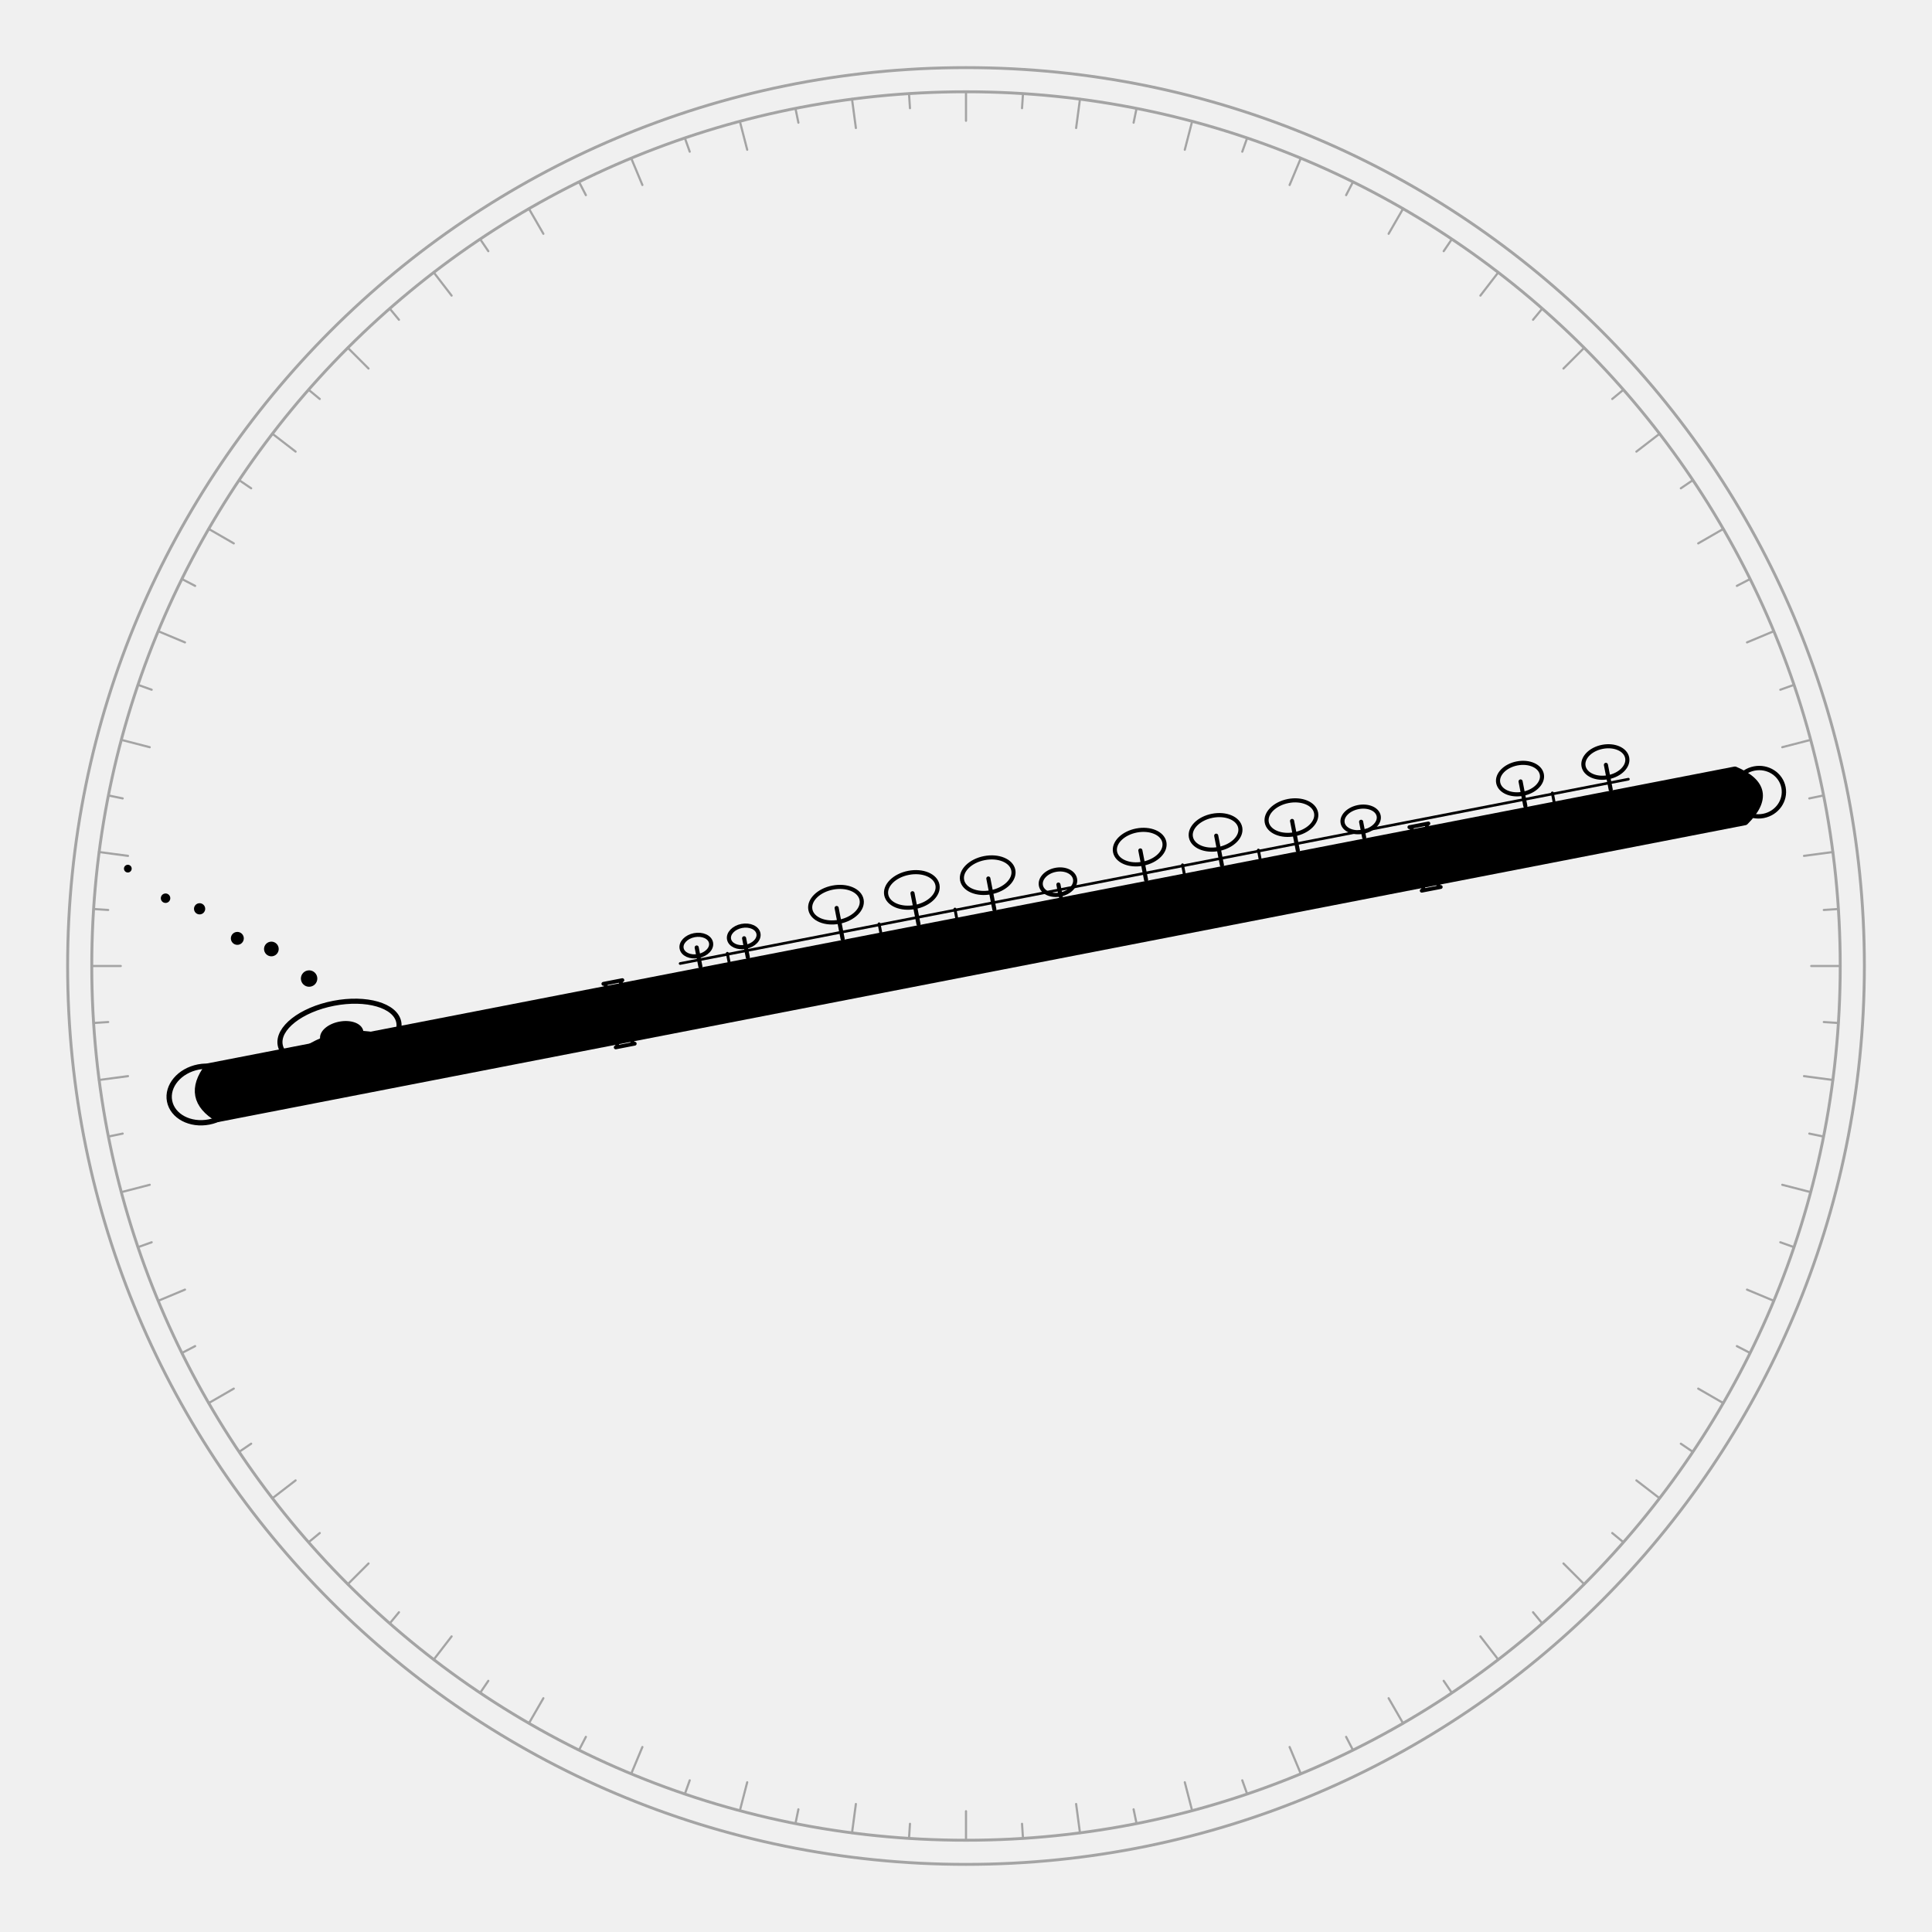
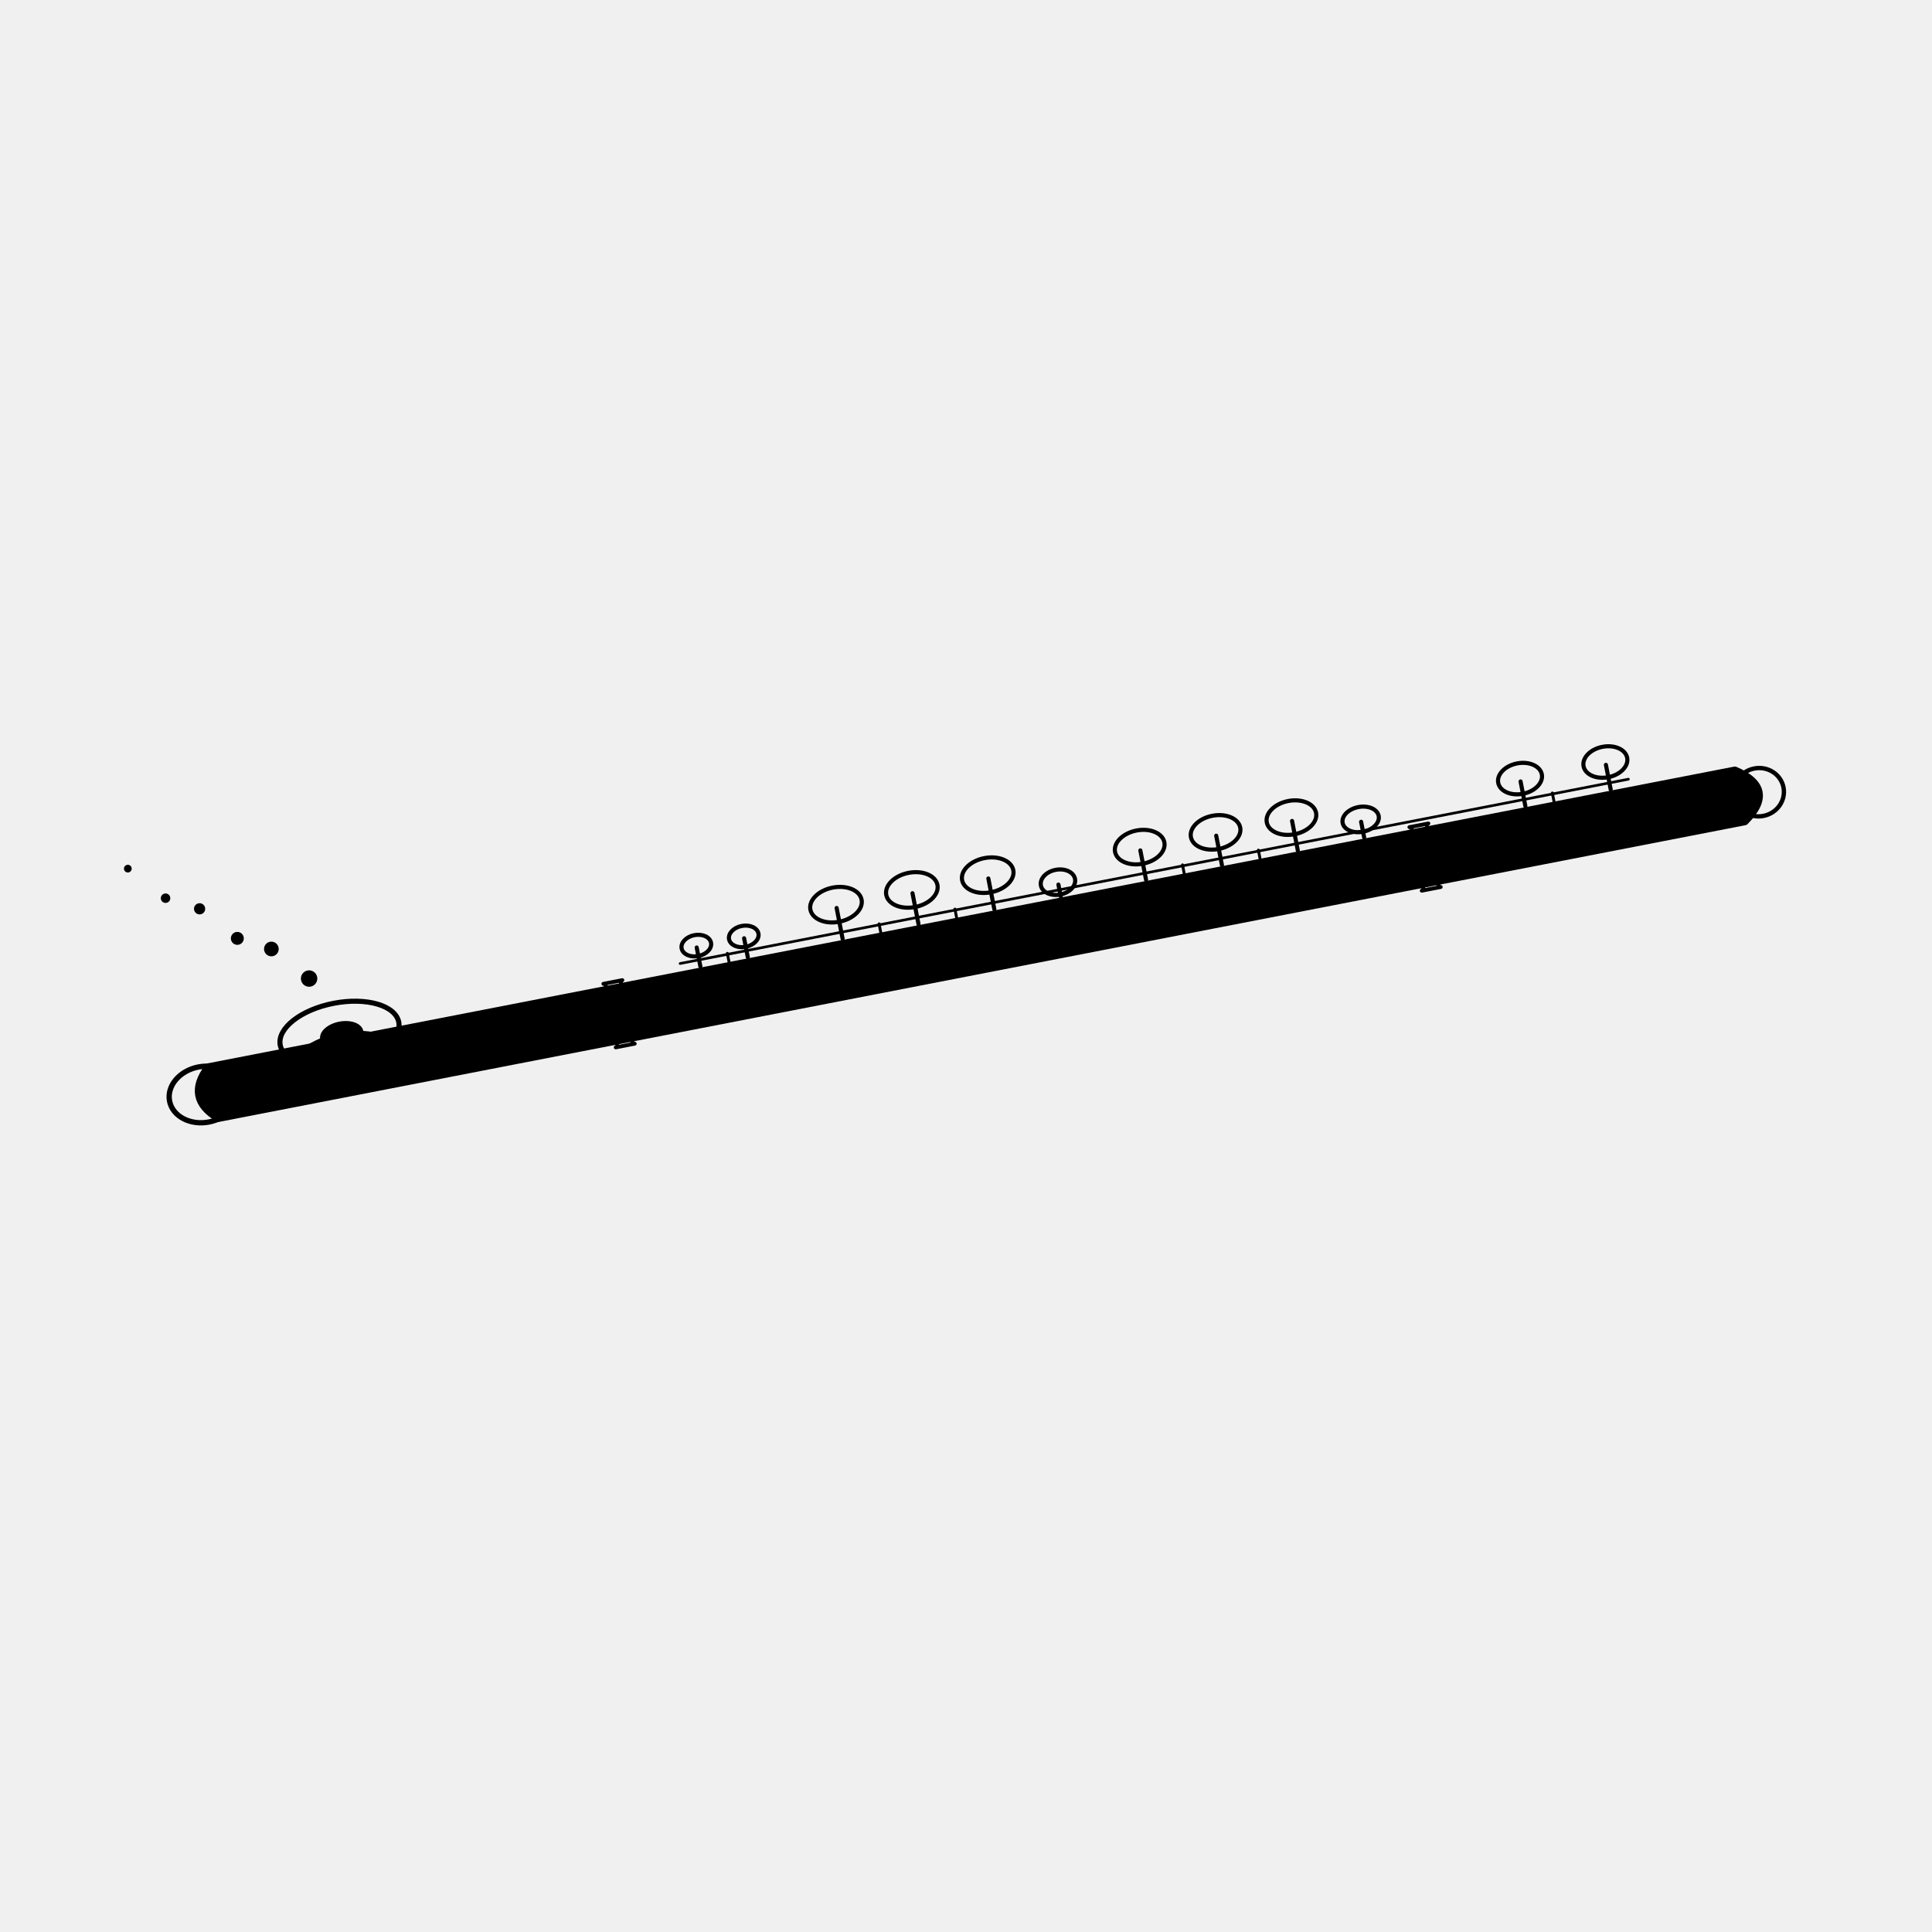
<svg xmlns="http://www.w3.org/2000/svg" viewBox="0 0 400 400" fill="none" stroke="currentColor" stroke-linecap="round" stroke-linejoin="round" role="img" aria-label="Поперечная флейта">
  <defs stroke="none">
    <clipPath id="flute-clip-1">
      <path d="M42 190.6L364 190.6Q372 196 364 201.4L42 201.4Q36 196 42 190.6Z" />
    </clipPath>
    <mask id="flute-mask-2" maskUnits="userSpaceOnUse" x="-6" y="146.6" width="416" height="98.8">
      <rect x="-6" y="146.6" width="416" height="98.8" fill="#fff" />
      <path d="M42 190.6L364 190.6Q372 196 364 201.4L42 201.4Q36 196 42 190.6Z" transform="translate(0 -8)" fill="#000" />
    </mask>
  </defs>
-   <g class="frame" opacity="0.32">
-     <path class="d" pathLength="1" d="M14 200A186 186 0 1 0 386 200A186 186 0 1 0 14 200ZM19 200A181 181 0 1 0 381 200A181 181 0 1 0 19 200Z" stroke-width="0.6" />
-     <path class="h" d="M381 200L375 200M380.6 211.8L377.6 211.6M379.5 223.6L373.5 222.8M377.5 235.3L374.6 234.7M374.8 246.8L369 245.3M371.4 258.2L368.6 257.2M367.2 269.3L361.7 267M362.3 280.1L359.6 278.7M356.8 290.5L351.6 287.5M350.5 300.6L348 298.9M343.6 310.2L338.8 306.5M336.1 319.3L333.8 317.4M328 328L323.7 323.7M319.3 336.1L317.4 333.8M310.2 343.6L306.5 338.8M300.6 350.5L298.9 348M290.5 356.8L287.5 351.6M280.1 362.3L278.7 359.6M269.3 367.2L267 361.7M258.2 371.4L257.2 368.6M246.8 374.8L245.3 369M235.3 377.5L234.7 374.6M223.6 379.5L222.8 373.5M211.8 380.6L211.6 377.6M200 381L200 375M188.2 380.6L188.4 377.6M176.4 379.5L177.2 373.5M164.7 377.5L165.3 374.6M153.2 374.8L154.7 369M141.8 371.4L142.8 368.6M130.7 367.2L133 361.7M119.9 362.3L121.3 359.6M109.5 356.8L112.5 351.6M99.4 350.5L101.1 348M89.8 343.6L93.5 338.8M80.7 336.1L82.6 333.8M72 328L76.3 323.7M63.9 319.3L66.2 317.4M56.4 310.2L61.2 306.5M49.5 300.6L52 298.9M43.2 290.5L48.4 287.5M37.7 280.1L40.4 278.7M32.8 269.3L38.3 267M28.6 258.2L31.4 257.2M25.2 246.8L31 245.3M22.5 235.3L25.4 234.7M20.5 223.6L26.5 222.8M19.4 211.8L22.4 211.6M19 200L25 200M19.4 188.2L22.4 188.4M20.5 176.4L26.5 177.2M22.5 164.7L25.4 165.3M25.2 153.2L31 154.7M28.6 141.8L31.4 142.8M32.8 130.7L38.3 133M37.7 119.9L40.4 121.3M43.2 109.5L48.4 112.5M49.5 99.4L52 101.1M56.4 89.8L61.2 93.5M63.9 80.7L66.2 82.6M72 72L76.3 76.3M80.7 63.9L82.6 66.2M89.8 56.4L93.5 61.2M99.4 49.5L101.1 52M109.5 43.2L112.5 48.4M119.9 37.7L121.3 40.4M130.7 32.8L133 38.3M141.8 28.6L142.8 31.4M153.2 25.2L154.7 31M164.7 22.5L165.3 25.4M176.4 20.5L177.2 26.5M188.2 19.4L188.4 22.4M200 19L200 25M211.8 19.4L211.6 22.4M223.6 20.5L222.8 26.5M235.3 22.5L234.7 25.4M246.8 25.2L245.3 31M258.2 28.6L257.2 31.4M269.3 32.8L267 38.3M280.1 37.7L278.7 40.4M290.5 43.2L287.5 48.4M300.6 49.5L298.9 52M310.2 56.4L306.5 61.2M319.3 63.9L317.4 66.2M328 72L323.7 76.3M336.1 80.7L333.8 82.6M343.6 89.8L338.8 93.5M350.5 99.4L348 101.1M356.8 109.5L351.6 112.5M362.3 119.9L359.6 121.3M367.2 130.7L361.7 133M371.4 141.8L368.6 142.8M374.8 153.2L369 154.7M377.5 164.7L374.6 165.3M379.5 176.4L373.5 177.2M380.6 188.2L377.6 188.4" stroke-width="0.45" />
-   </g>
  <g transform="rotate(-11 200 200)">
    <path class="d" pathLength="1" d="M32.8 196A7.2 5.8 0 1 0 47.2 196A7.2 5.8 0 1 0 32.8 196Z" stroke-width="1.1" />
    <path class="d" pathLength="1" d="M362.8 196A5.2 5 0 1 0 373.2 196A5.2 5 0 1 0 362.8 196Z" stroke-width="0.9" />
    <g clip-path="url(#flute-clip-1)" mask="url(#flute-mask-2)">
      <path class="h" d="M32.2 26.2L371.8 26.2M32.2 27.7L371.8 27.7M32.2 29.2L371.8 29.2M32.2 30.7L371.8 30.7M32.2 32.2L371.8 32.2M32.2 33.7L371.8 33.7M32.2 35.2L371.8 35.2M32.2 36.7L371.8 36.7M32.2 38.2L371.8 38.2M32.2 39.7L371.8 39.7M32.2 41.2L371.8 41.2M32.2 42.7L371.8 42.7M32.2 44.2L371.8 44.2M32.2 45.7L371.8 45.7M32.2 47.2L371.8 47.2M32.2 48.7L371.8 48.7M32.2 50.2L371.8 50.2M32.2 51.7L371.8 51.7M32.2 53.2L371.8 53.2M32.2 54.7L371.8 54.7M32.2 56.2L371.8 56.2M32.2 57.7L371.8 57.7M32.2 59.2L371.8 59.2M32.2 60.7L371.8 60.7M32.2 62.2L371.8 62.2M32.2 63.7L371.8 63.7M32.2 65.2L371.8 65.2M32.2 66.7L371.8 66.7M32.2 68.2L371.8 68.2M32.2 69.7L371.8 69.7M32.2 71.2L371.8 71.2M32.2 72.7L371.8 72.7M32.2 74.2L371.8 74.2M32.2 75.7L371.8 75.7M32.2 77.2L371.8 77.2M32.2 78.7L371.8 78.7M32.2 80.2L371.8 80.2M32.2 81.7L371.8 81.7M32.2 83.2L371.8 83.2M32.2 84.7L371.8 84.7M32.2 86.2L371.8 86.2M32.2 87.7L371.8 87.7M32.2 89.2L371.8 89.2M32.2 90.7L371.8 90.7M32.2 92.2L371.8 92.2M32.2 93.7L371.8 93.7M32.2 95.2L371.8 95.2M32.2 96.7L371.8 96.7M32.2 98.2L371.8 98.2M32.2 99.7L371.8 99.7M32.2 101.2L371.8 101.2M32.2 102.7L371.8 102.7M32.2 104.2L371.8 104.2M32.2 105.7L371.8 105.7M32.2 107.2L371.8 107.2M32.2 108.7L371.8 108.7M32.2 110.2L371.8 110.2M32.2 111.7L371.8 111.7M32.2 113.2L371.8 113.2M32.2 114.7L371.8 114.7M32.2 116.2L371.8 116.2M32.2 117.7L371.8 117.7M32.2 119.2L371.8 119.2M32.2 120.7L371.8 120.7M32.2 122.2L371.8 122.2M32.2 123.7L371.8 123.7M32.2 125.2L371.8 125.2M32.2 126.7L371.8 126.7M32.2 128.2L371.8 128.2M32.2 129.7L371.8 129.7M32.2 131.2L371.8 131.2M32.2 132.7L371.8 132.7M32.2 134.2L371.8 134.2M32.2 135.7L371.8 135.7M32.2 137.2L371.8 137.2M32.2 138.7L371.8 138.7M32.2 140.2L371.8 140.2M32.2 141.7L371.8 141.7M32.2 143.2L371.8 143.2M32.2 144.7L371.8 144.7M32.2 146.2L371.8 146.2M32.2 147.7L371.8 147.7M32.2 149.2L371.8 149.2M32.2 150.7L371.8 150.7M32.2 152.2L371.8 152.2M32.2 153.7L371.8 153.7M32.2 155.2L371.8 155.2M32.2 156.7L371.8 156.7M32.2 158.2L371.8 158.2M32.2 159.7L371.8 159.7M32.2 161.2L371.8 161.2M32.2 162.7L371.8 162.7M32.2 164.2L371.8 164.2M32.2 165.7L371.8 165.7M32.2 167.2L371.8 167.2M32.2 168.7L371.8 168.7M32.2 170.2L371.8 170.2M32.2 171.7L371.8 171.7M32.2 173.2L371.8 173.2M32.2 174.7L371.8 174.7M32.2 176.2L371.8 176.2M32.2 177.7L371.8 177.7M32.2 179.2L371.8 179.2M32.2 180.7L371.8 180.7M32.2 182.2L371.8 182.2M32.2 183.7L371.8 183.7M32.2 185.2L371.8 185.2M32.2 186.7L371.8 186.7M32.2 188.2L371.8 188.2M32.2 189.7L371.8 189.7M32.2 191.2L371.8 191.2M32.2 192.7L371.8 192.7M32.2 194.2L371.8 194.2M32.2 195.7L371.8 195.7M32.2 197.2L371.8 197.2M32.2 198.7L371.8 198.7M32.2 200.2L371.8 200.2M32.2 201.7L371.8 201.7M32.2 203.2L371.8 203.2M32.2 204.7L371.8 204.7M32.2 206.2L371.8 206.2M32.2 207.7L371.8 207.7M32.2 209.2L371.8 209.2M32.2 210.7L371.8 210.7M32.2 212.2L371.8 212.2M32.2 213.7L371.8 213.7M32.2 215.2L371.8 215.2M32.2 216.7L371.8 216.7M32.2 218.2L371.8 218.2M32.2 219.7L371.8 219.7M32.2 221.2L371.8 221.2M32.2 222.7L371.8 222.7M32.2 224.2L371.8 224.2M32.2 225.7L371.8 225.7M32.2 227.2L371.8 227.2M32.2 228.7L371.8 228.7M32.2 230.2L371.8 230.2M32.2 231.7L371.8 231.7M32.2 233.2L371.8 233.2M32.2 234.7L371.8 234.7M32.2 236.2L371.8 236.2M32.2 237.7L371.8 237.7M32.2 239.2L371.8 239.2M32.2 240.7L371.8 240.7M32.2 242.2L371.8 242.2M32.2 243.7L371.8 243.7M32.2 245.2L371.8 245.2M32.2 246.7L371.8 246.7M32.2 248.2L371.8 248.2M32.2 249.7L371.8 249.7M32.2 251.2L371.8 251.2M32.2 252.7L371.8 252.7M32.2 254.2L371.8 254.2M32.2 255.7L371.8 255.7M32.2 257.2L371.8 257.2M32.2 258.7L371.8 258.7M32.2 260.2L371.8 260.2M32.2 261.7L371.8 261.7M32.2 263.2L371.8 263.2M32.2 264.7L371.8 264.7M32.2 266.2L371.8 266.2M32.2 267.7L371.8 267.7M32.2 269.2L371.8 269.2M32.2 270.7L371.8 270.7M32.2 272.2L371.8 272.2M32.2 273.7L371.8 273.7M32.2 275.2L371.8 275.2M32.2 276.7L371.8 276.7M32.2 278.2L371.8 278.2M32.2 279.7L371.8 279.7M32.2 281.2L371.8 281.2M32.2 282.7L371.8 282.7M32.2 284.2L371.8 284.2M32.2 285.7L371.8 285.7M32.2 287.2L371.8 287.2M32.2 288.7L371.8 288.7M32.2 290.2L371.8 290.2M32.2 291.7L371.8 291.7M32.2 293.2L371.8 293.2M32.2 294.7L371.8 294.7M32.2 296.2L371.8 296.2M32.2 297.7L371.8 297.7M32.2 299.2L371.8 299.2M32.2 300.7L371.8 300.7M32.2 302.2L371.8 302.2M32.2 303.7L371.8 303.7M32.2 305.2L371.8 305.2M32.2 306.7L371.8 306.7M32.2 308.2L371.8 308.2M32.2 309.7L371.8 309.7M32.2 311.2L371.8 311.2M32.2 312.7L371.8 312.7M32.2 314.2L371.8 314.2M32.2 315.7L371.8 315.7M32.2 317.2L371.8 317.2M32.2 318.7L371.8 318.7M32.2 320.2L371.8 320.2M32.2 321.7L371.8 321.7M32.2 323.2L371.8 323.2M32.2 324.7L371.8 324.7M32.2 326.2L371.8 326.2M32.2 327.7L371.8 327.7M32.2 329.2L371.8 329.2M32.2 330.7L371.8 330.7M32.2 332.2L371.8 332.2M32.2 333.7L371.8 333.7M32.2 335.2L371.8 335.2M32.2 336.7L371.8 336.7M32.2 338.2L371.8 338.2M32.2 339.7L371.8 339.7M32.2 341.2L371.8 341.2M32.2 342.7L371.8 342.7M32.2 344.2L371.8 344.2M32.2 345.7L371.8 345.7M32.2 347.2L371.8 347.2M32.2 348.7L371.8 348.7M32.2 350.2L371.8 350.2M32.2 351.7L371.8 351.7M32.2 353.2L371.8 353.2M32.2 354.7L371.8 354.7M32.2 356.2L371.8 356.2M32.2 357.7L371.8 357.7M32.2 359.2L371.8 359.2M32.2 360.7L371.8 360.7M32.2 362.2L371.8 362.2M32.2 363.7L371.8 363.7M32.2 365.2L371.8 365.2" stroke-width="0.42" />
    </g>
    <path class="fillin" d="M42 190.6L364 190.6Q372 196 364 201.4L42 201.4Q36 196 42 190.6Z" fill="currentColor" stroke="none" />
    <path class="d" pathLength="1" d="M42 190.6L364 190.6Q372 196 364 201.4L42 201.4Q36 196 42 190.6Z" stroke-width="1.55" />
    <path class="h" d="M50 192.8L356 192.8" stroke-width="0.35" />
    <path class="d" pathLength="1" d="M126 189.3L126 202.7M129.2 189.3L129.2 202.7M125.6 189.3L129.6 189.3M125.6 202.7L129.6 202.7M296 189.3L296 202.7M299.2 189.3L299.2 202.7M295.6 189.3L299.6 189.3M295.6 202.7L299.6 202.7" stroke-width="0.8" />
    <path class="d" pathLength="1" d="M57.5 189A12.5 6.4 0 1 0 82.5 189A12.5 6.4 0 1 0 57.5 189Z" stroke-width="1.05" />
    <path class="h" d="M66.2 189.4A4.2 2.5 0 1 0 74.6 189.4A4.2 2.5 0 1 0 66.2 189.4Z" stroke-width="0.7" fill="currentColor" />
    <path class="d" pathLength="1" d="M62 190.8Q70 187.4 78 190.8" stroke-width="0.7" />
    <path class="d" pathLength="1" d="M142 188.2L342 188.2" stroke-width="0.55" />
    <path class="d" pathLength="1" d="M146 189.6L146 185.6M142.9 185.2A3.1 2.2 0 1 0 149.1 185.2A3.1 2.2 0 1 0 142.9 185.2ZM156 189.6L156 185.6M152.9 185.2A3.1 2.2 0 1 0 159.1 185.2A3.1 2.2 0 1 0 152.9 185.2ZM176 189.6L176 183.1M170.6 182.4A5.4 3.6 0 1 0 181.4 182.4A5.4 3.6 0 1 0 170.6 182.4ZM192 189.6L192 183.1M186.6 182.4A5.4 3.6 0 1 0 197.4 182.4A5.4 3.6 0 1 0 186.6 182.4ZM208 189.6L208 183.1M202.6 182.4A5.4 3.6 0 1 0 213.4 182.4A5.4 3.6 0 1 0 202.6 182.4ZM222 189.6L222 187.1M218.4 186.6A3.6 2.6 0 1 0 225.6 186.6A3.6 2.6 0 1 0 218.4 186.6ZM240 189.6L240 183.4M234.8 182.7A5.2 3.5 0 1 0 245.2 182.7A5.2 3.5 0 1 0 234.8 182.7ZM256 189.6L256 183.4M250.8 182.7A5.2 3.5 0 1 0 261.2 182.7A5.2 3.5 0 1 0 250.8 182.7ZM272 189.6L272 183.4M266.8 182.7A5.2 3.5 0 1 0 277.2 182.7A5.2 3.5 0 1 0 266.8 182.7ZM286 189.6L286 186.3M282.2 185.8A3.8 2.6 0 1 0 289.8 185.8A3.8 2.6 0 1 0 282.2 185.8ZM320 189.6L320 184.4M315.4 183.8A4.6 3.2 0 1 0 324.6 183.8A4.6 3.2 0 1 0 315.4 183.8ZM338 189.6L338 184.4M333.4 183.8A4.6 3.2 0 1 0 342.6 183.8A4.6 3.2 0 1 0 333.4 183.8Z" stroke-width="0.85" />
    <path class="d" pathLength="1" d="M152 190.6L152 188M184 190.6L184 188M200 190.6L200 188M248 190.6L248 188M264 190.6L264 188M326 190.6L326 188" stroke-width="0.6" />
    <circle class="breath-dot" cx="66" cy="176.6" r="1.70" fill="currentColor" stroke="none" />
    <circle class="breath-dot" cx="59.5" cy="169.1" r="1.52" fill="currentColor" stroke="none" />
    <circle class="breath-dot" cx="53" cy="165.6" r="1.34" fill="currentColor" stroke="none" />
    <circle class="breath-dot" cx="46.5" cy="158.1" r="1.16" fill="currentColor" stroke="none" />
    <circle class="breath-dot" cx="40" cy="154.6" r="0.98" fill="currentColor" stroke="none" />
    <circle class="breath-dot" cx="33.5" cy="147.1" r="0.80" fill="currentColor" stroke="none" />
  </g>
</svg>
